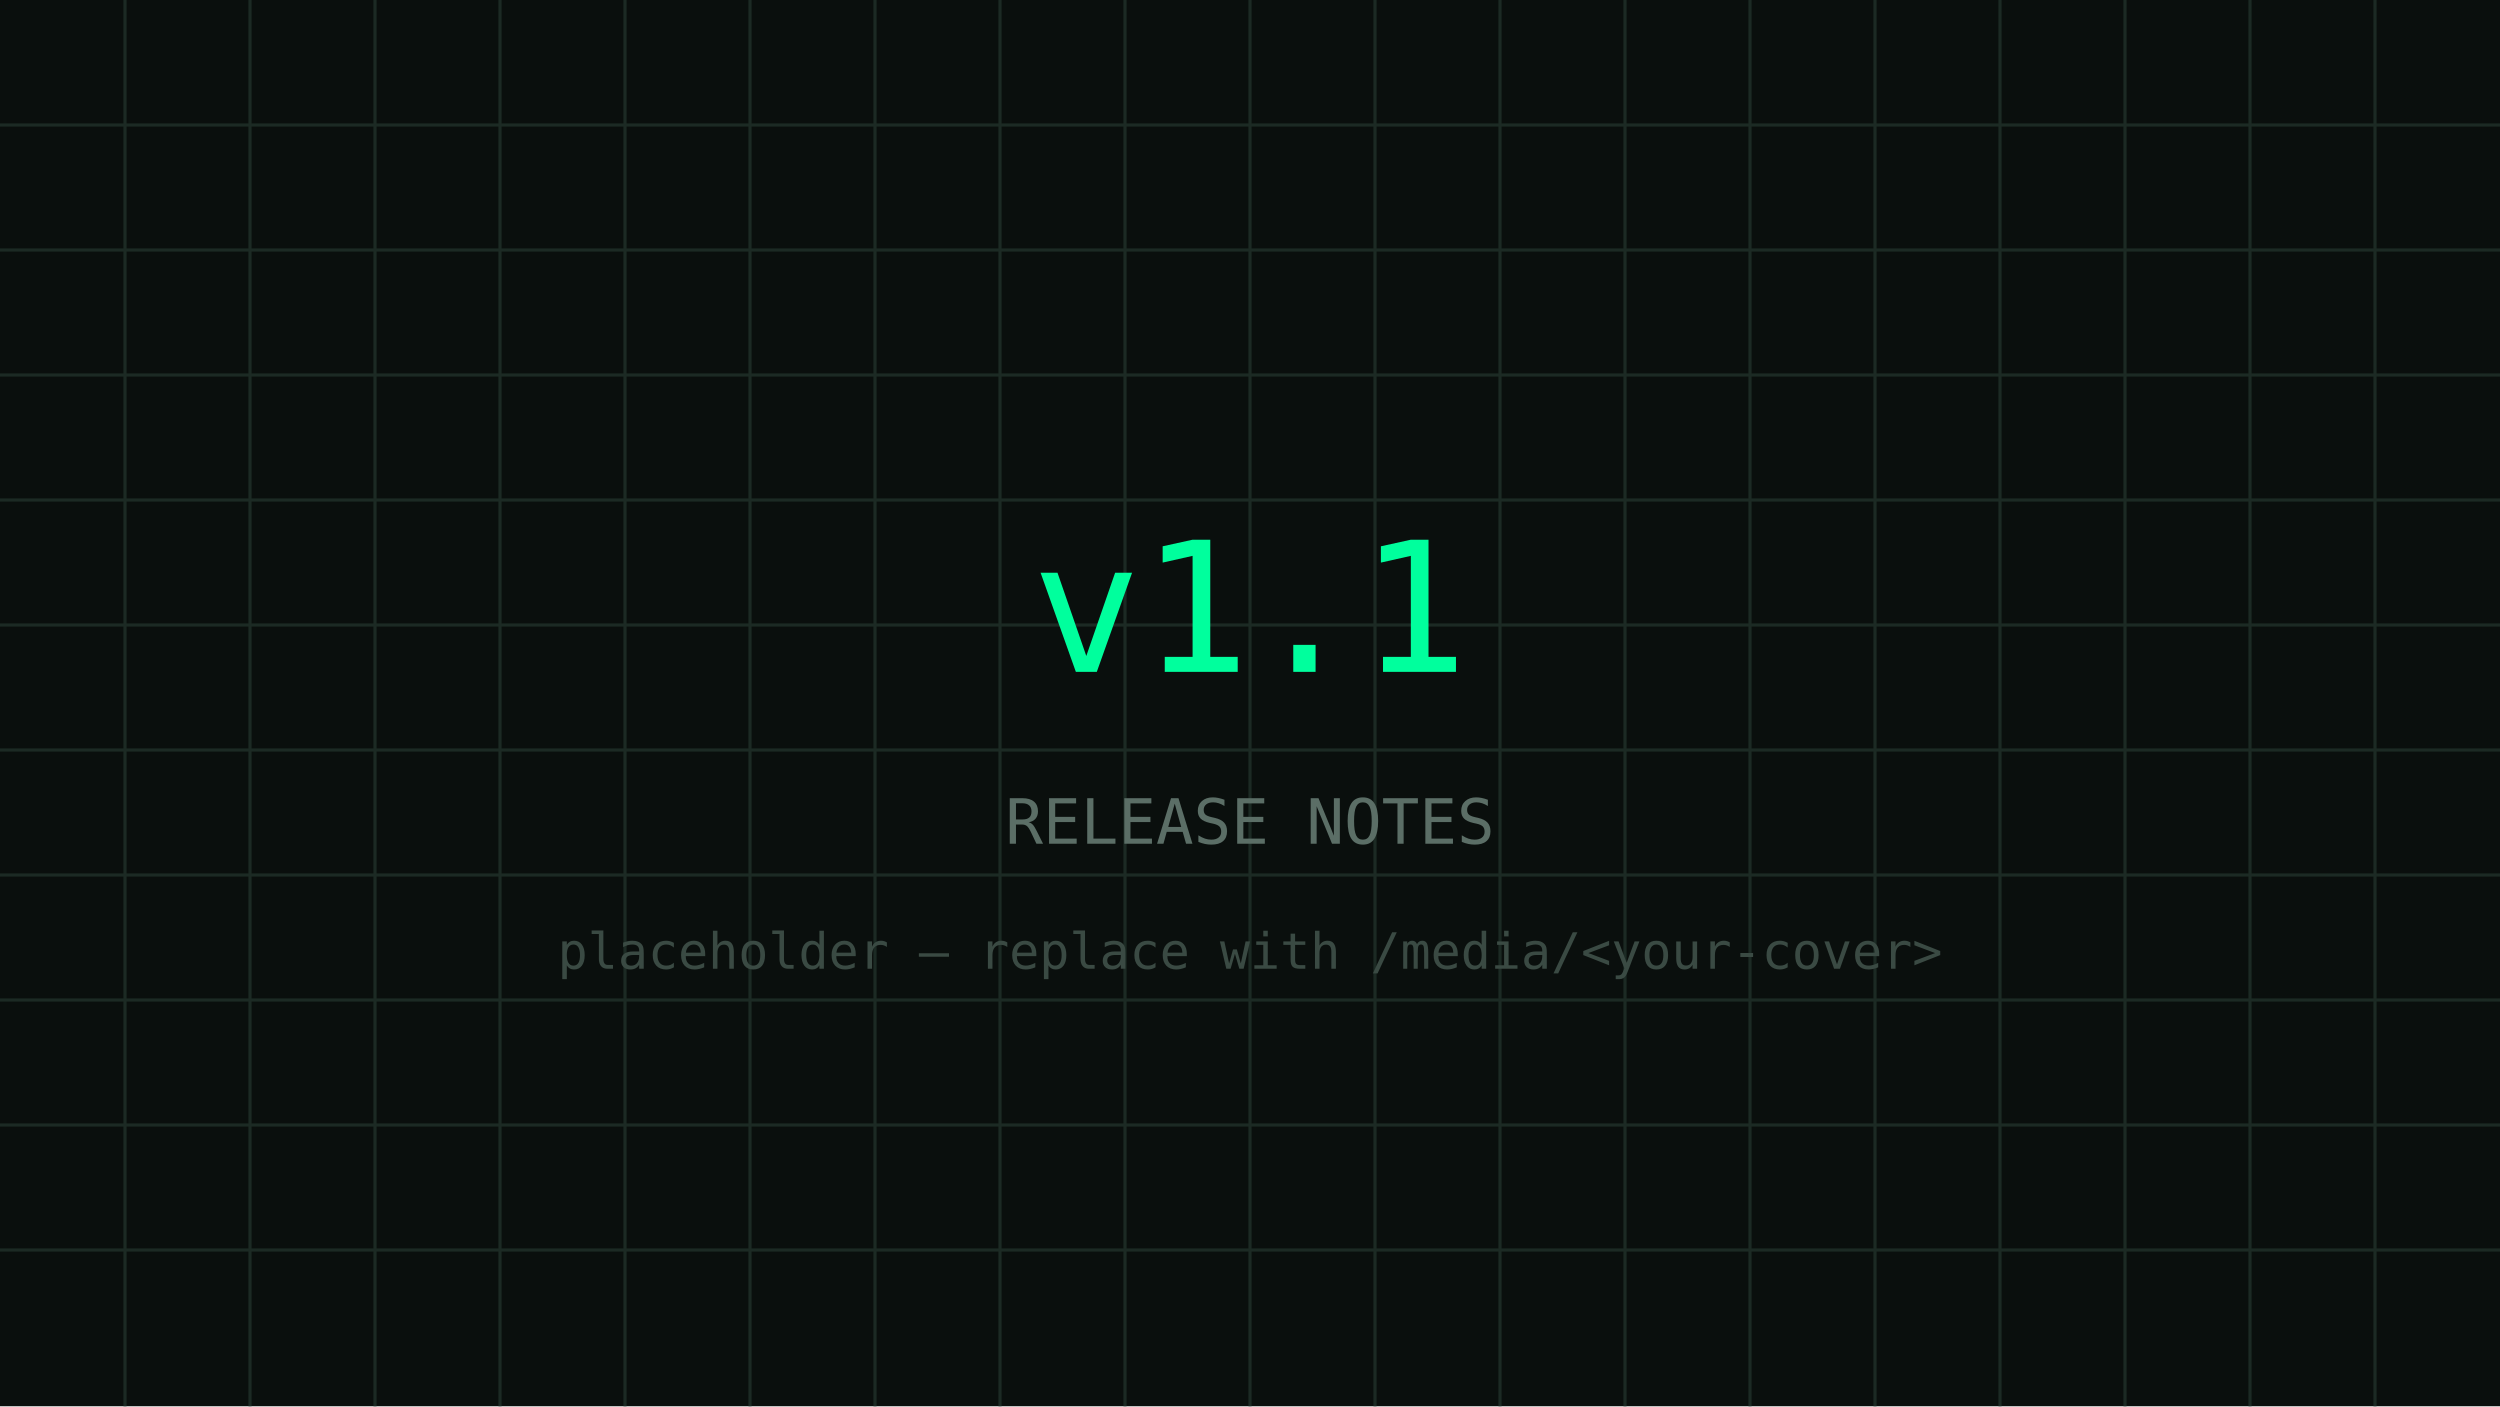
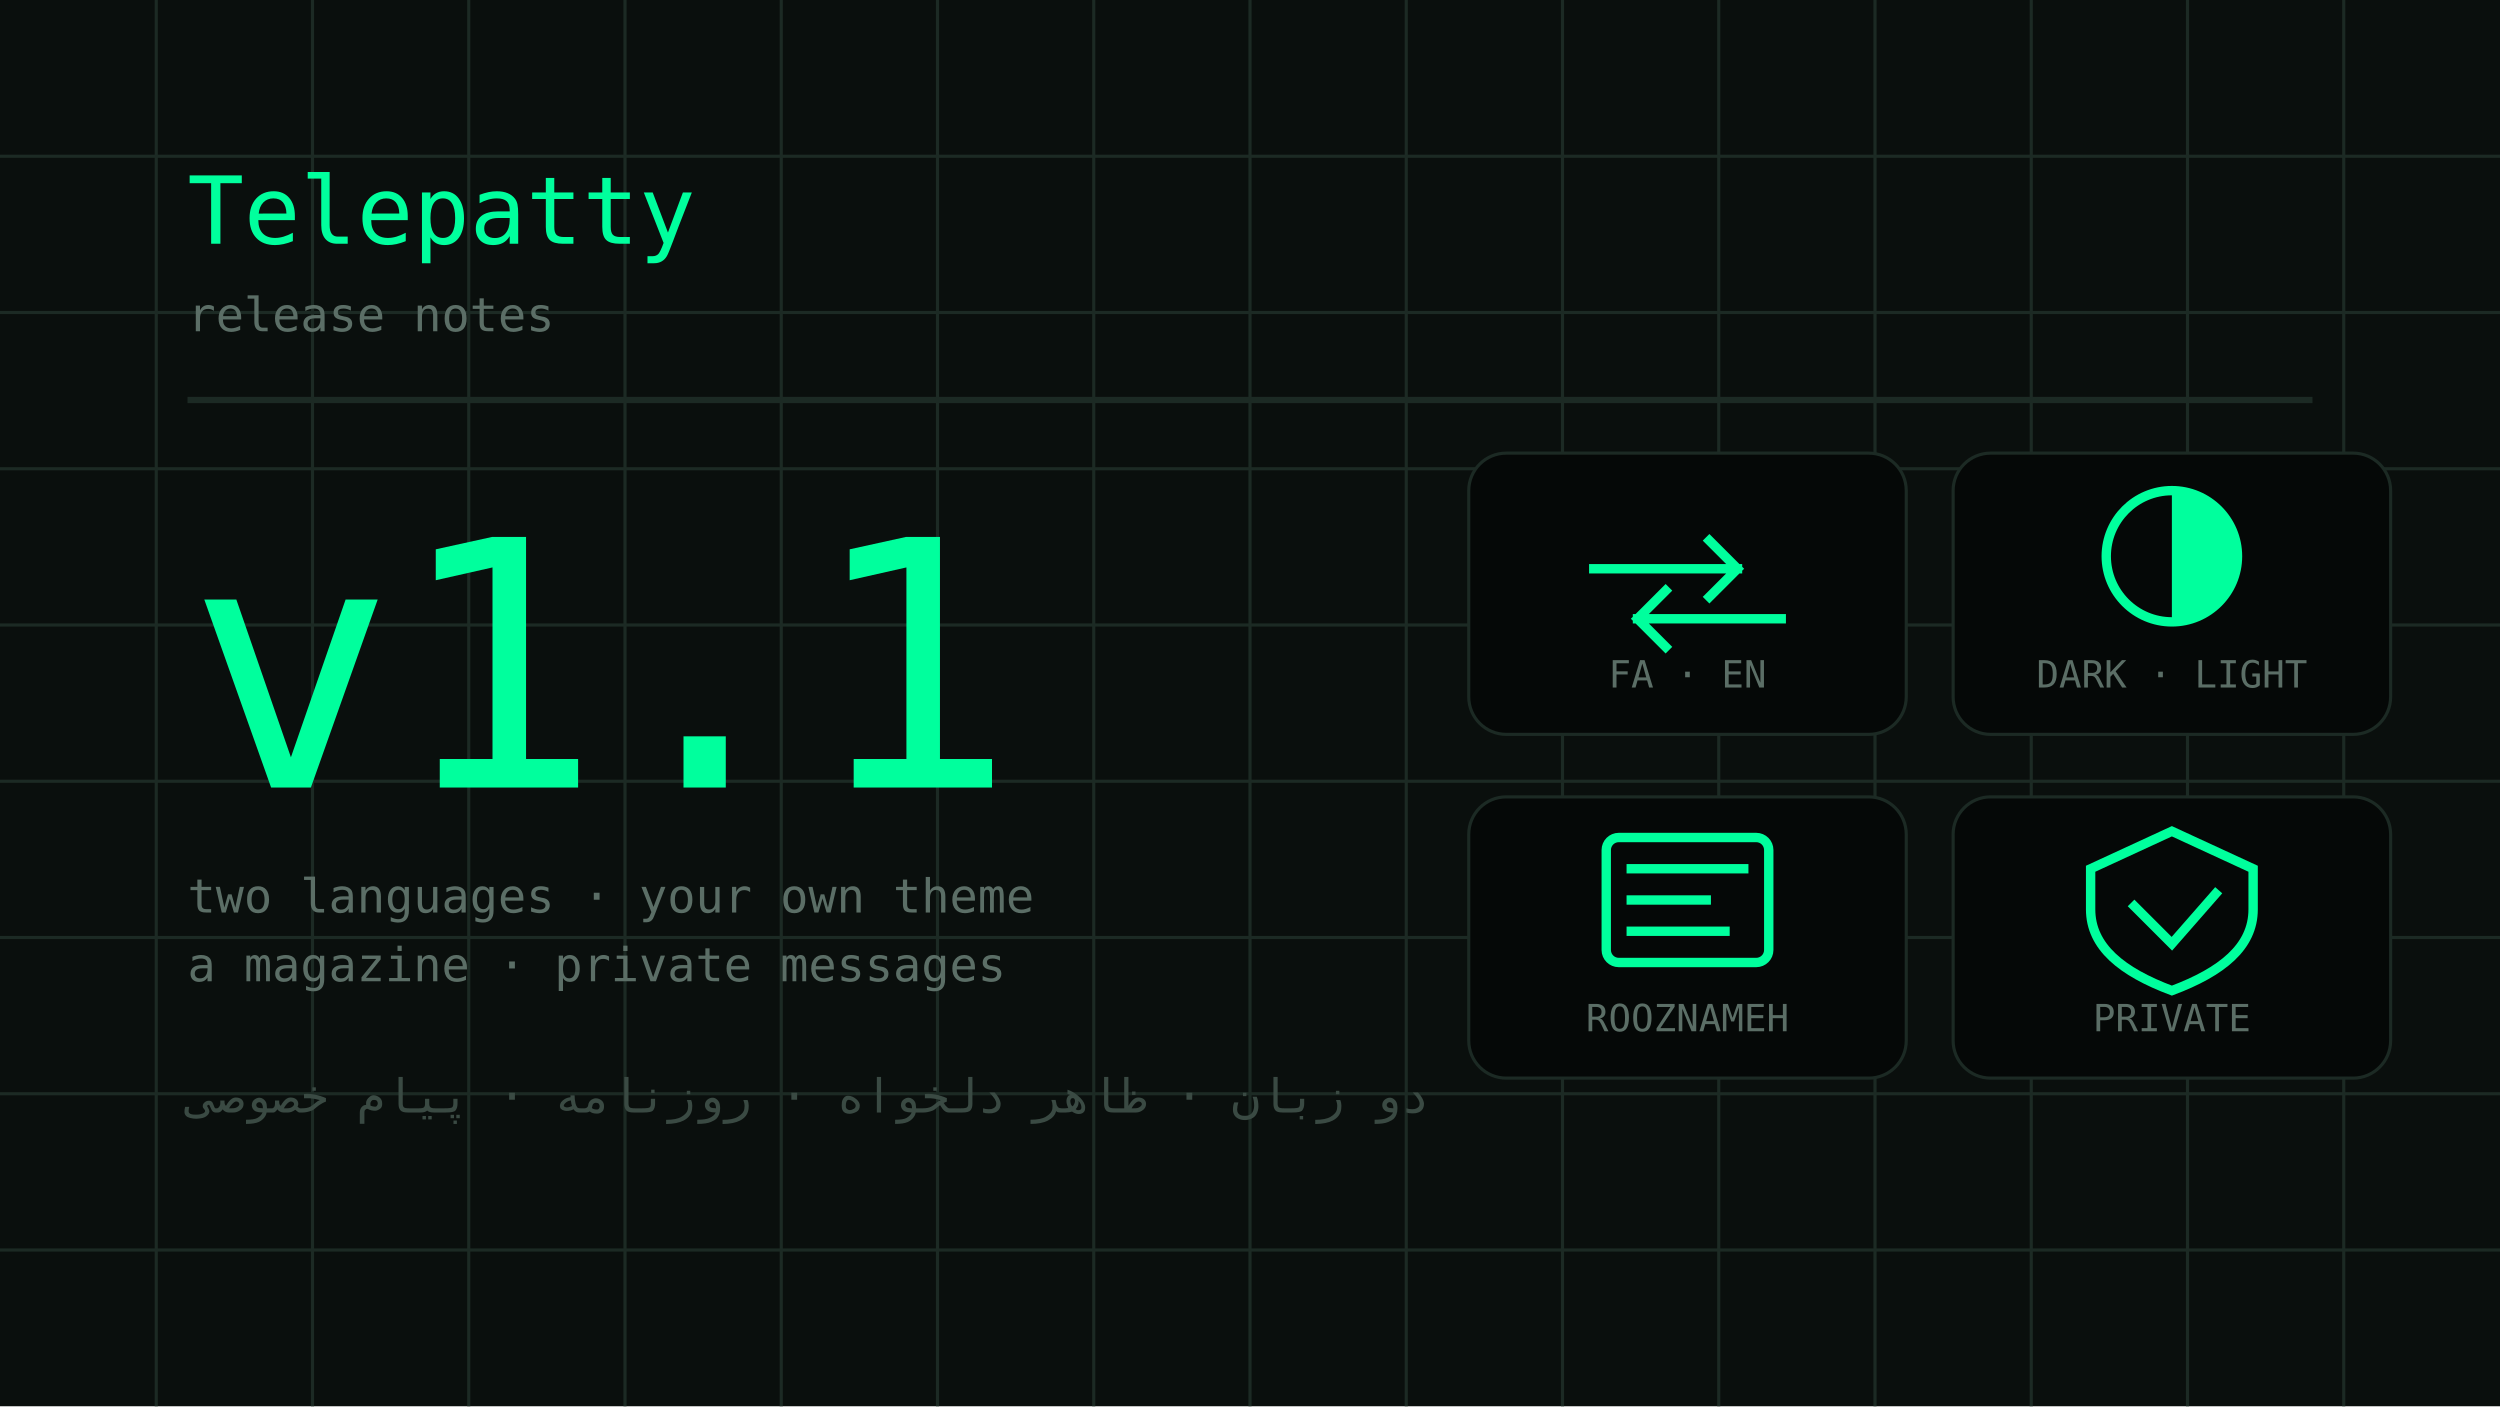
- <svg xmlns="http://www.w3.org/2000/svg" width="800" height="450" viewBox="0 0 800 450">
+ <svg xmlns="http://www.w3.org/2000/svg" width="800" height="450" viewBox="0 0 800 450" role="img" aria-label="Telepatty 1.1 — دو زبان، ظاهر دلخواه، روزنامه، پیام خصوصی">
  <rect width="800" height="450" fill="#0a0f0d" />
  <g fill="none" stroke="#1c2a24" stroke-width="1">
-     <path d="M0 40h800M0 80h800M0 120h800M0 160h800M0 200h800M0 240h800M0 280h800M0 320h800M0 360h800M0 400h800" />
-     <path d="M40 0v450M80 0v450M120 0v450M160 0v450M200 0v450M240 0v450M280 0v450M320 0v450M360 0v450M400 0v450M440 0v450M480 0v450M520 0v450M560 0v450M600 0v450M640 0v450M680 0v450M720 0v450M760 0v450" />
+     <path d="M0 50h800M0 100h800M0 150h800M0 200h800M0 250h800M0 300h800M0 350h800M0 400h800" />
+     <path d="M50 0v450M100 0v450M150 0v450M200 0v450M250 0v450M300 0v450M350 0v450M400 0v450M450 0v450M500 0v450M550 0v450M600 0v450M650 0v450M700 0v450M750 0v450" />
  </g>
-   <text x="400" y="215" font-family="monospace" font-size="58" fill="#00ff9d" text-anchor="middle">v1.1</text>
-   <text x="400" y="270" font-family="monospace" font-size="20" fill="#5b6e66" text-anchor="middle">RELEASE NOTES</text>
-   <text x="400" y="310" font-family="monospace" font-size="16" fill="#3a4a43" text-anchor="middle">placeholder — replace with /media/&lt;your-cover&gt;</text>
+   <text x="60" y="78" font-family="monospace" font-size="30" fill="#00ff9d">Telepatty</text>
+   <text x="60" y="106" font-family="monospace" font-size="15" fill="#5b6e66">release notes</text>
+   <path d="M60 128h680" stroke="#1c2a24" stroke-width="2" />
+   <text x="60" y="252" font-family="monospace" font-size="110" fill="#00ff9d">v1.1</text>
+   <text x="60" y="292" font-family="monospace" font-size="15" fill="#5b6e66">two languages · your own theme</text>
+   <text x="60" y="314" font-family="monospace" font-size="15" fill="#5b6e66">a magazine · private messages</text>
+   <text x="60" y="356" font-family="monospace" font-size="15" fill="#3a4a43">دو زبان · ظاهر دلخواه · روزنامه · پیام خصوصی</text>
+   <g transform="translate(540,190)">
+     <rect x="-70" y="-45" width="140" height="90" rx="12" fill="#050807" stroke="#1c2a24" />
+     <g fill="none" stroke="#00ff9d" stroke-width="3" stroke-linecap="square">
+       <path d="M-30 -8h46m0 0-9-9m9 9-9 9" />
+       <path d="M30 8h-46m0 0 9-9m-9 9 9 9" />
+     </g>
+     <text y="30" font-family="monospace" font-size="12" fill="#5b6e66" text-anchor="middle">FA · EN</text>
+   </g>
+   <g transform="translate(695,190)">
+     <rect x="-70" y="-45" width="140" height="90" rx="12" fill="#050807" stroke="#1c2a24" />
+     <circle cx="0" cy="-12" r="21" fill="none" stroke="#00ff9d" stroke-width="3" />
+     <path d="M0 -33a21 21 0 0 1 0 42z" fill="#00ff9d" />
+     <text y="30" font-family="monospace" font-size="12" fill="#5b6e66" text-anchor="middle">DARK · LIGHT</text>
+   </g>
+   <g transform="translate(540,300)">
+     <rect x="-70" y="-45" width="140" height="90" rx="12" fill="#050807" stroke="#1c2a24" />
+     <g fill="none" stroke="#00ff9d" stroke-width="3">
+       <rect x="-26" y="-32" width="52" height="40" rx="4" />
+       <path d="M-18 -22h36M-18 -12h24M-18 -2h30" stroke-linecap="square" />
+     </g>
+     <text y="30" font-family="monospace" font-size="12" fill="#5b6e66" text-anchor="middle">ROOZNAMEH</text>
+   </g>
+   <g transform="translate(695,300)">
+     <rect x="-70" y="-45" width="140" height="90" rx="12" fill="#050807" stroke="#1c2a24" />
+     <g fill="none" stroke="#00ff9d" stroke-width="3">
+       <path d="M0 -34 26 -22v13c0 12-10 20-26 26-16-6-26-14-26-26v-13z" />
+       <path d="M-12 -10 0 2 14 -14" stroke-linecap="square" />
+     </g>
+     <text y="30" font-family="monospace" font-size="12" fill="#5b6e66" text-anchor="middle">PRIVATE</text>
+   </g>
</svg>
